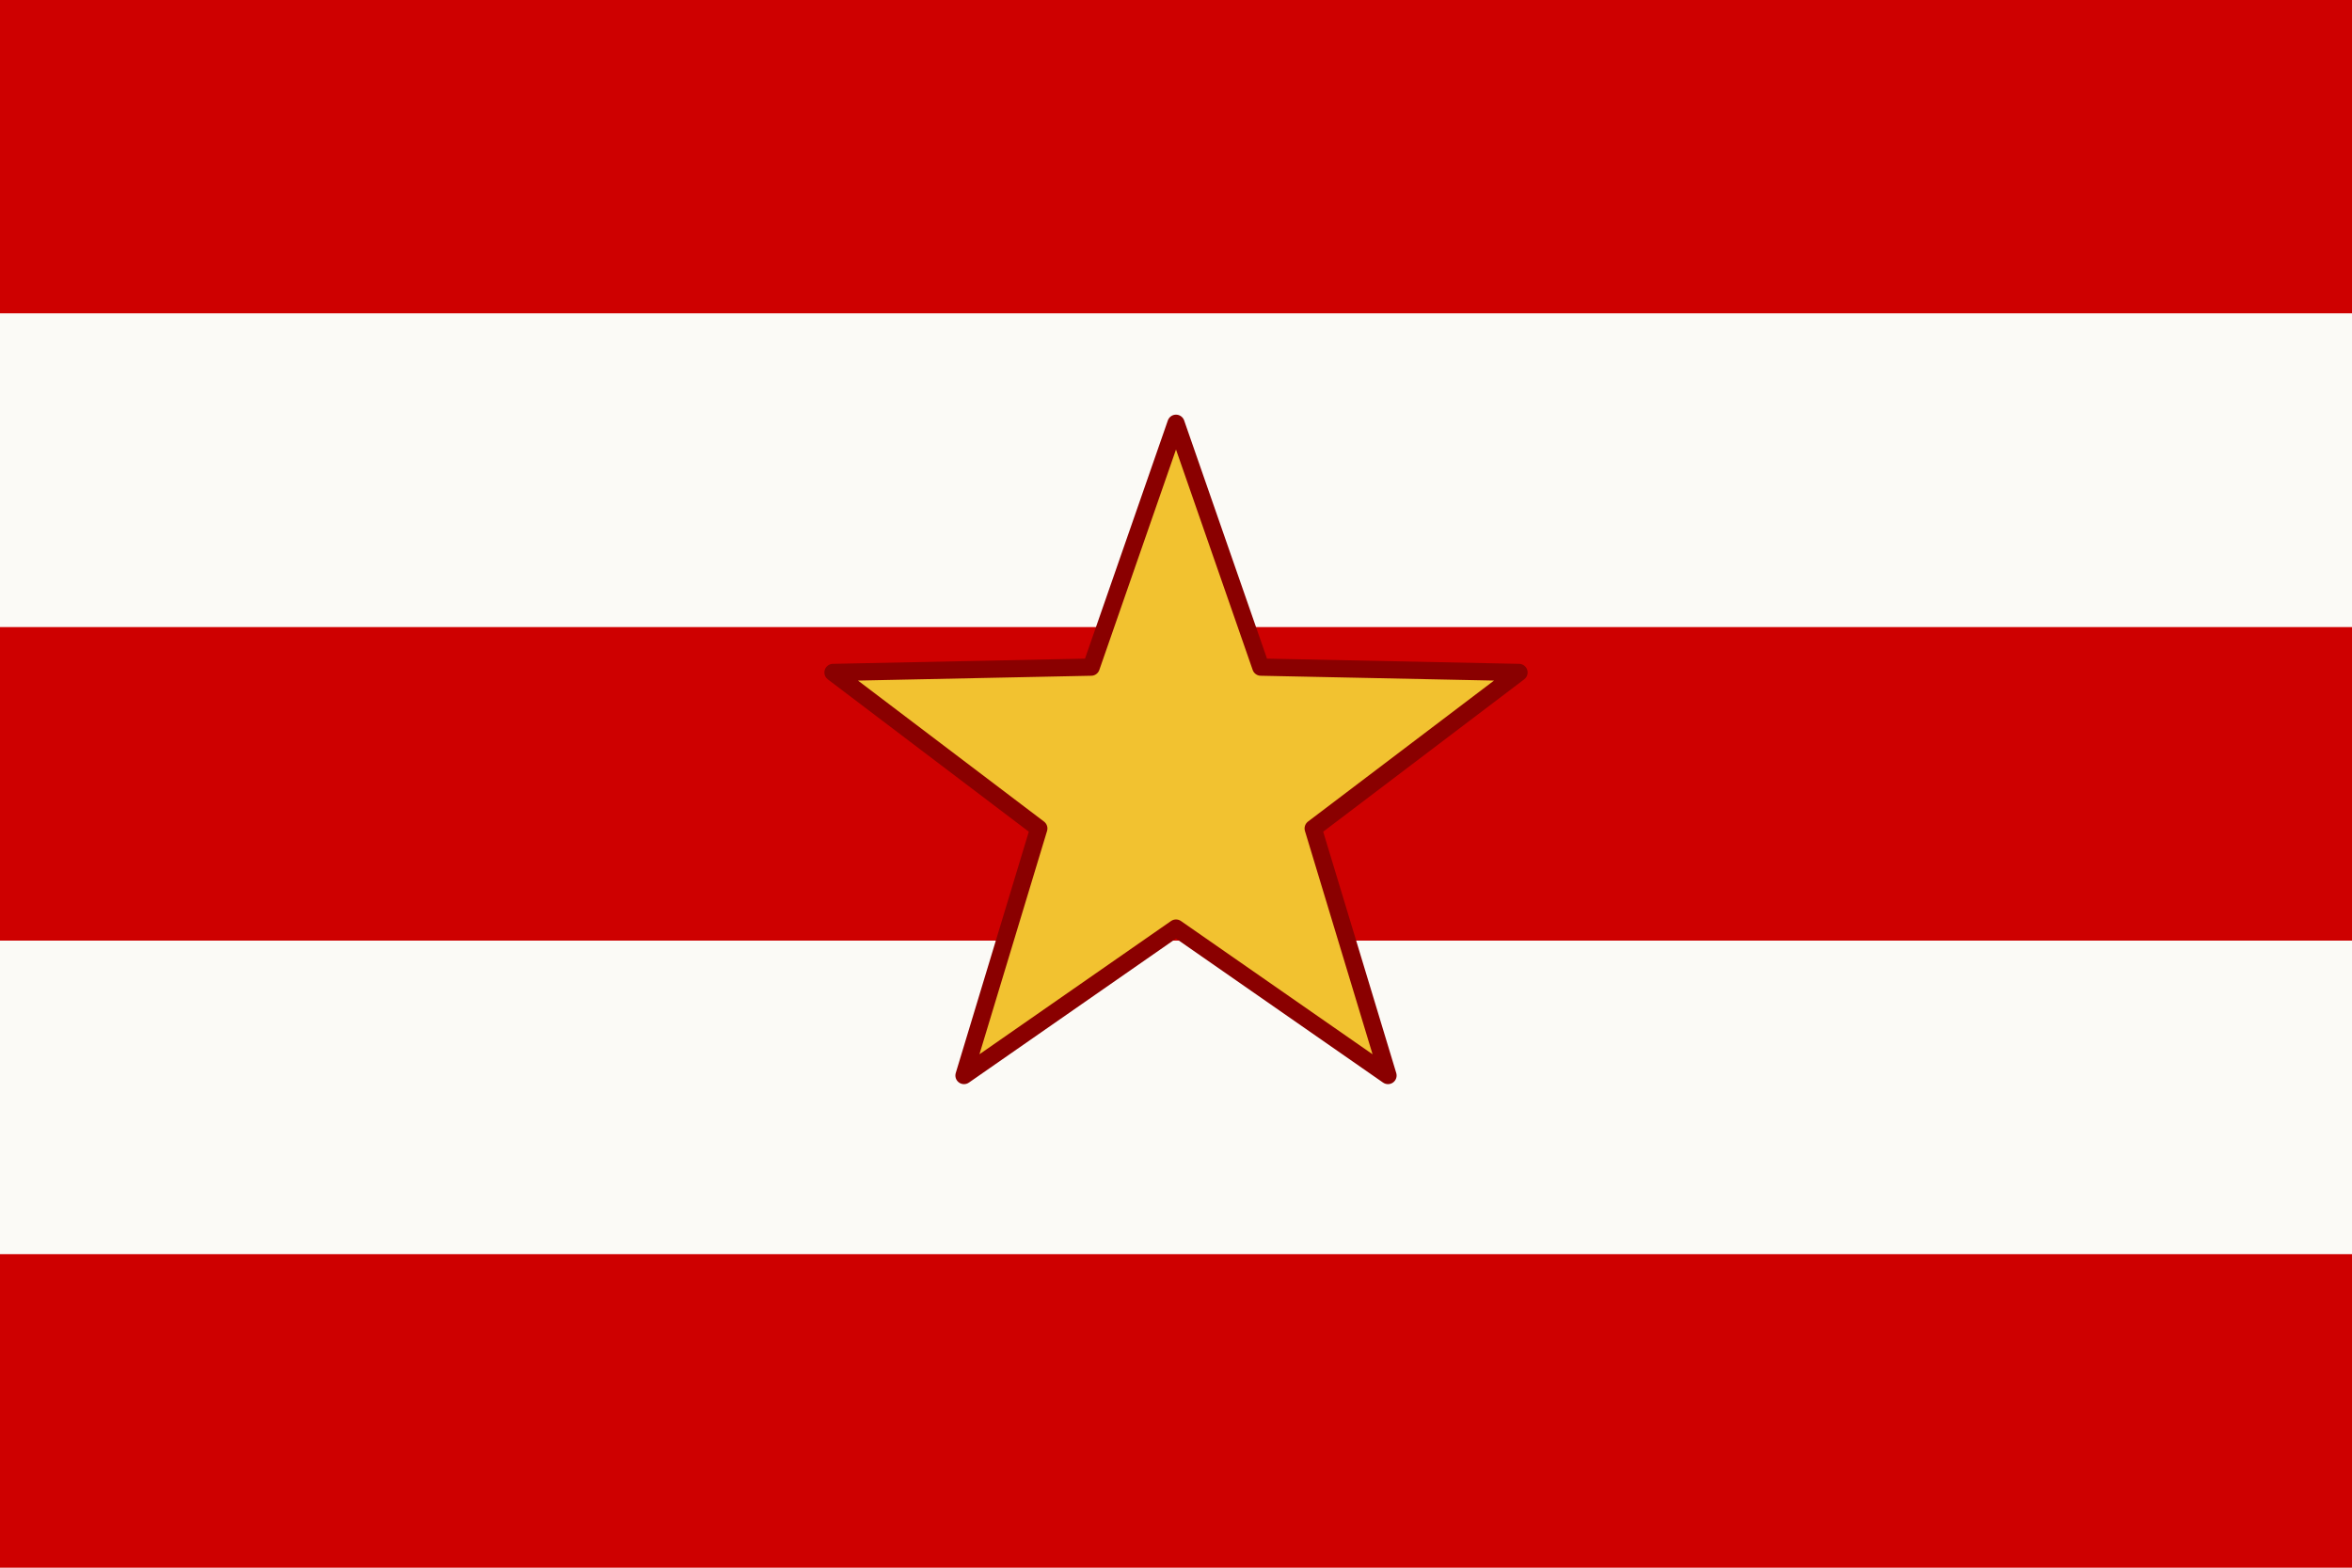
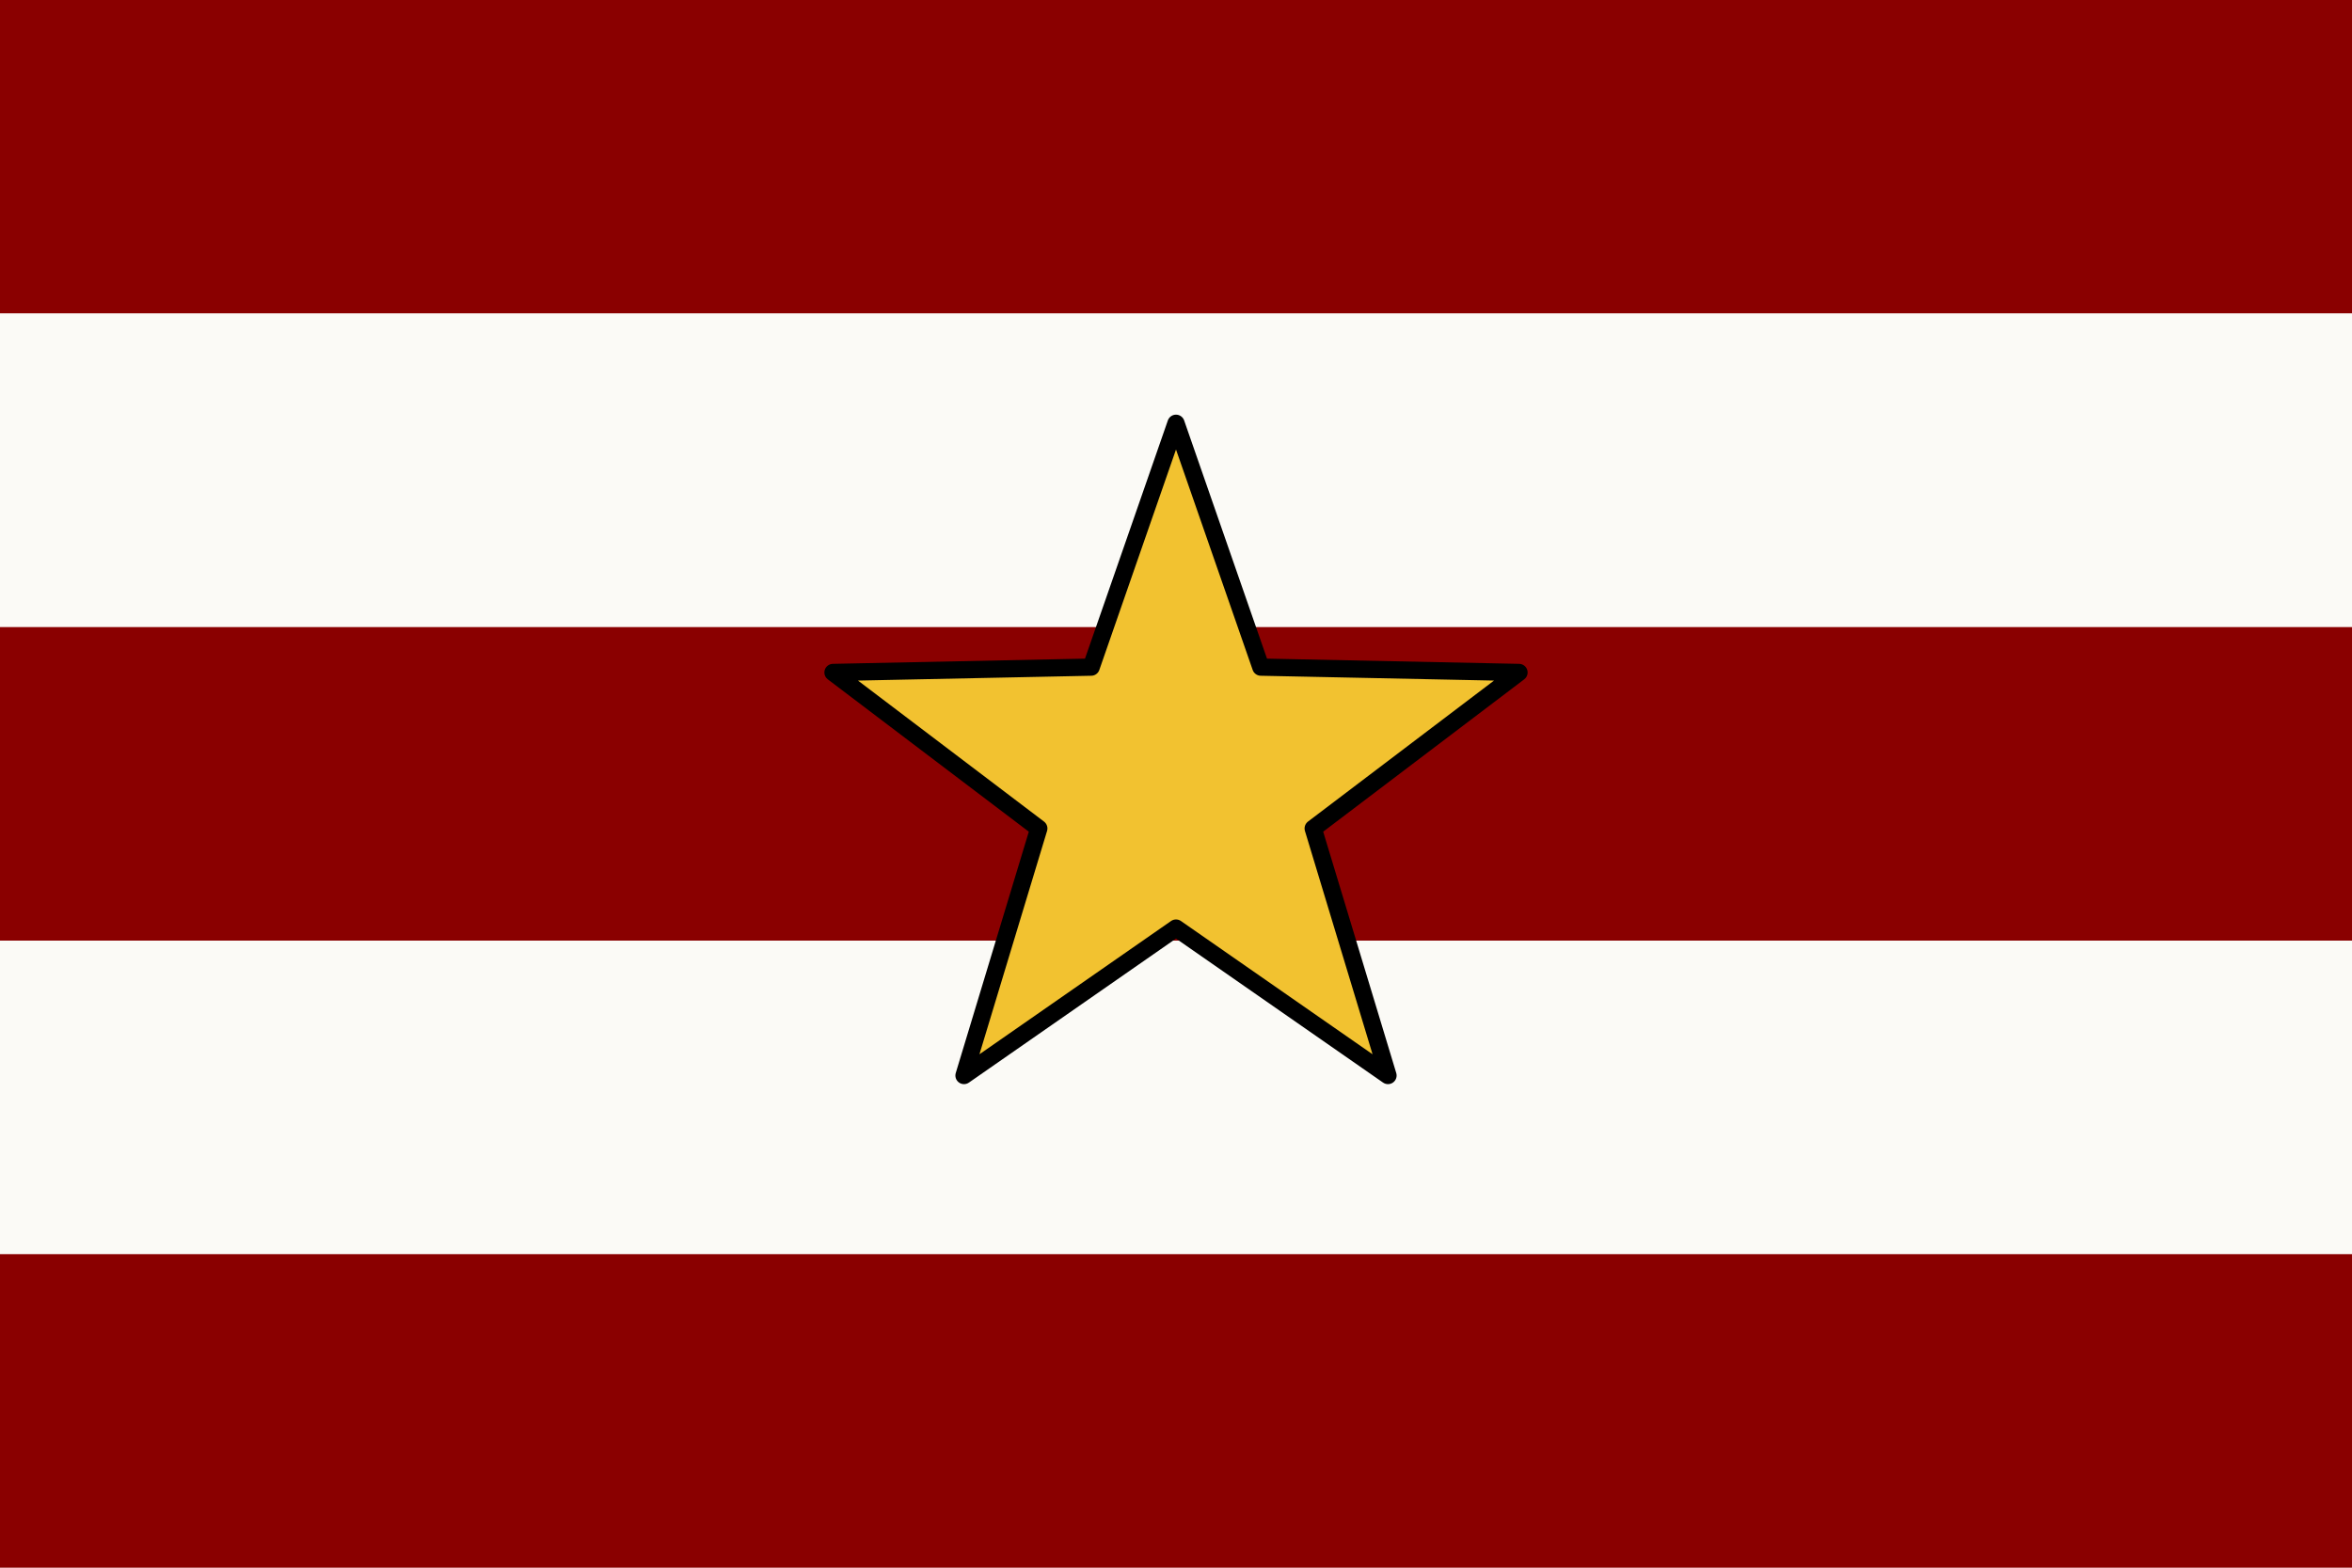
<svg xmlns="http://www.w3.org/2000/svg" viewBox="0 0 300 200" width="1536" height="1024">
-   <rect y="0" width="300" height="40" fill="#ce0000" />
+   <rect y="0" width="300" height="40" fill="#8a0000" />
  <rect y="40" width="300" height="40" fill="#fbfaf6" />
-   <rect y="80" width="300" height="40" fill="#ce0000" />
+   <rect y="80" width="300" height="40" fill="#8a0000" />
  <rect y="120" width="300" height="40" fill="#fbfaf6" />
-   <rect y="160" width="300" height="40" fill="#ce0000" />
-   <polygon points="150.00,54.00 160.82,85.11 193.75,85.79 167.50,105.69 177.04,137.21 150.00,118.40 122.96,137.21 132.50,105.69 106.25,85.79 139.18,85.11" fill="#f2c230" stroke="#8a0000" stroke-width="2.2" stroke-linejoin="round" />
+   <rect y="160" width="300" height="40" fill="#8a0000" />
+   <polygon points="150.00,54.00 160.82,85.11 193.75,85.79 167.50,105.69 177.04,137.21 150.00,118.40 122.96,137.21 132.50,105.69 106.25,85.79 139.18,85.11" fill="#f2c230" stroke="#000000" stroke-width="2.2" stroke-linejoin="round" />
</svg>
